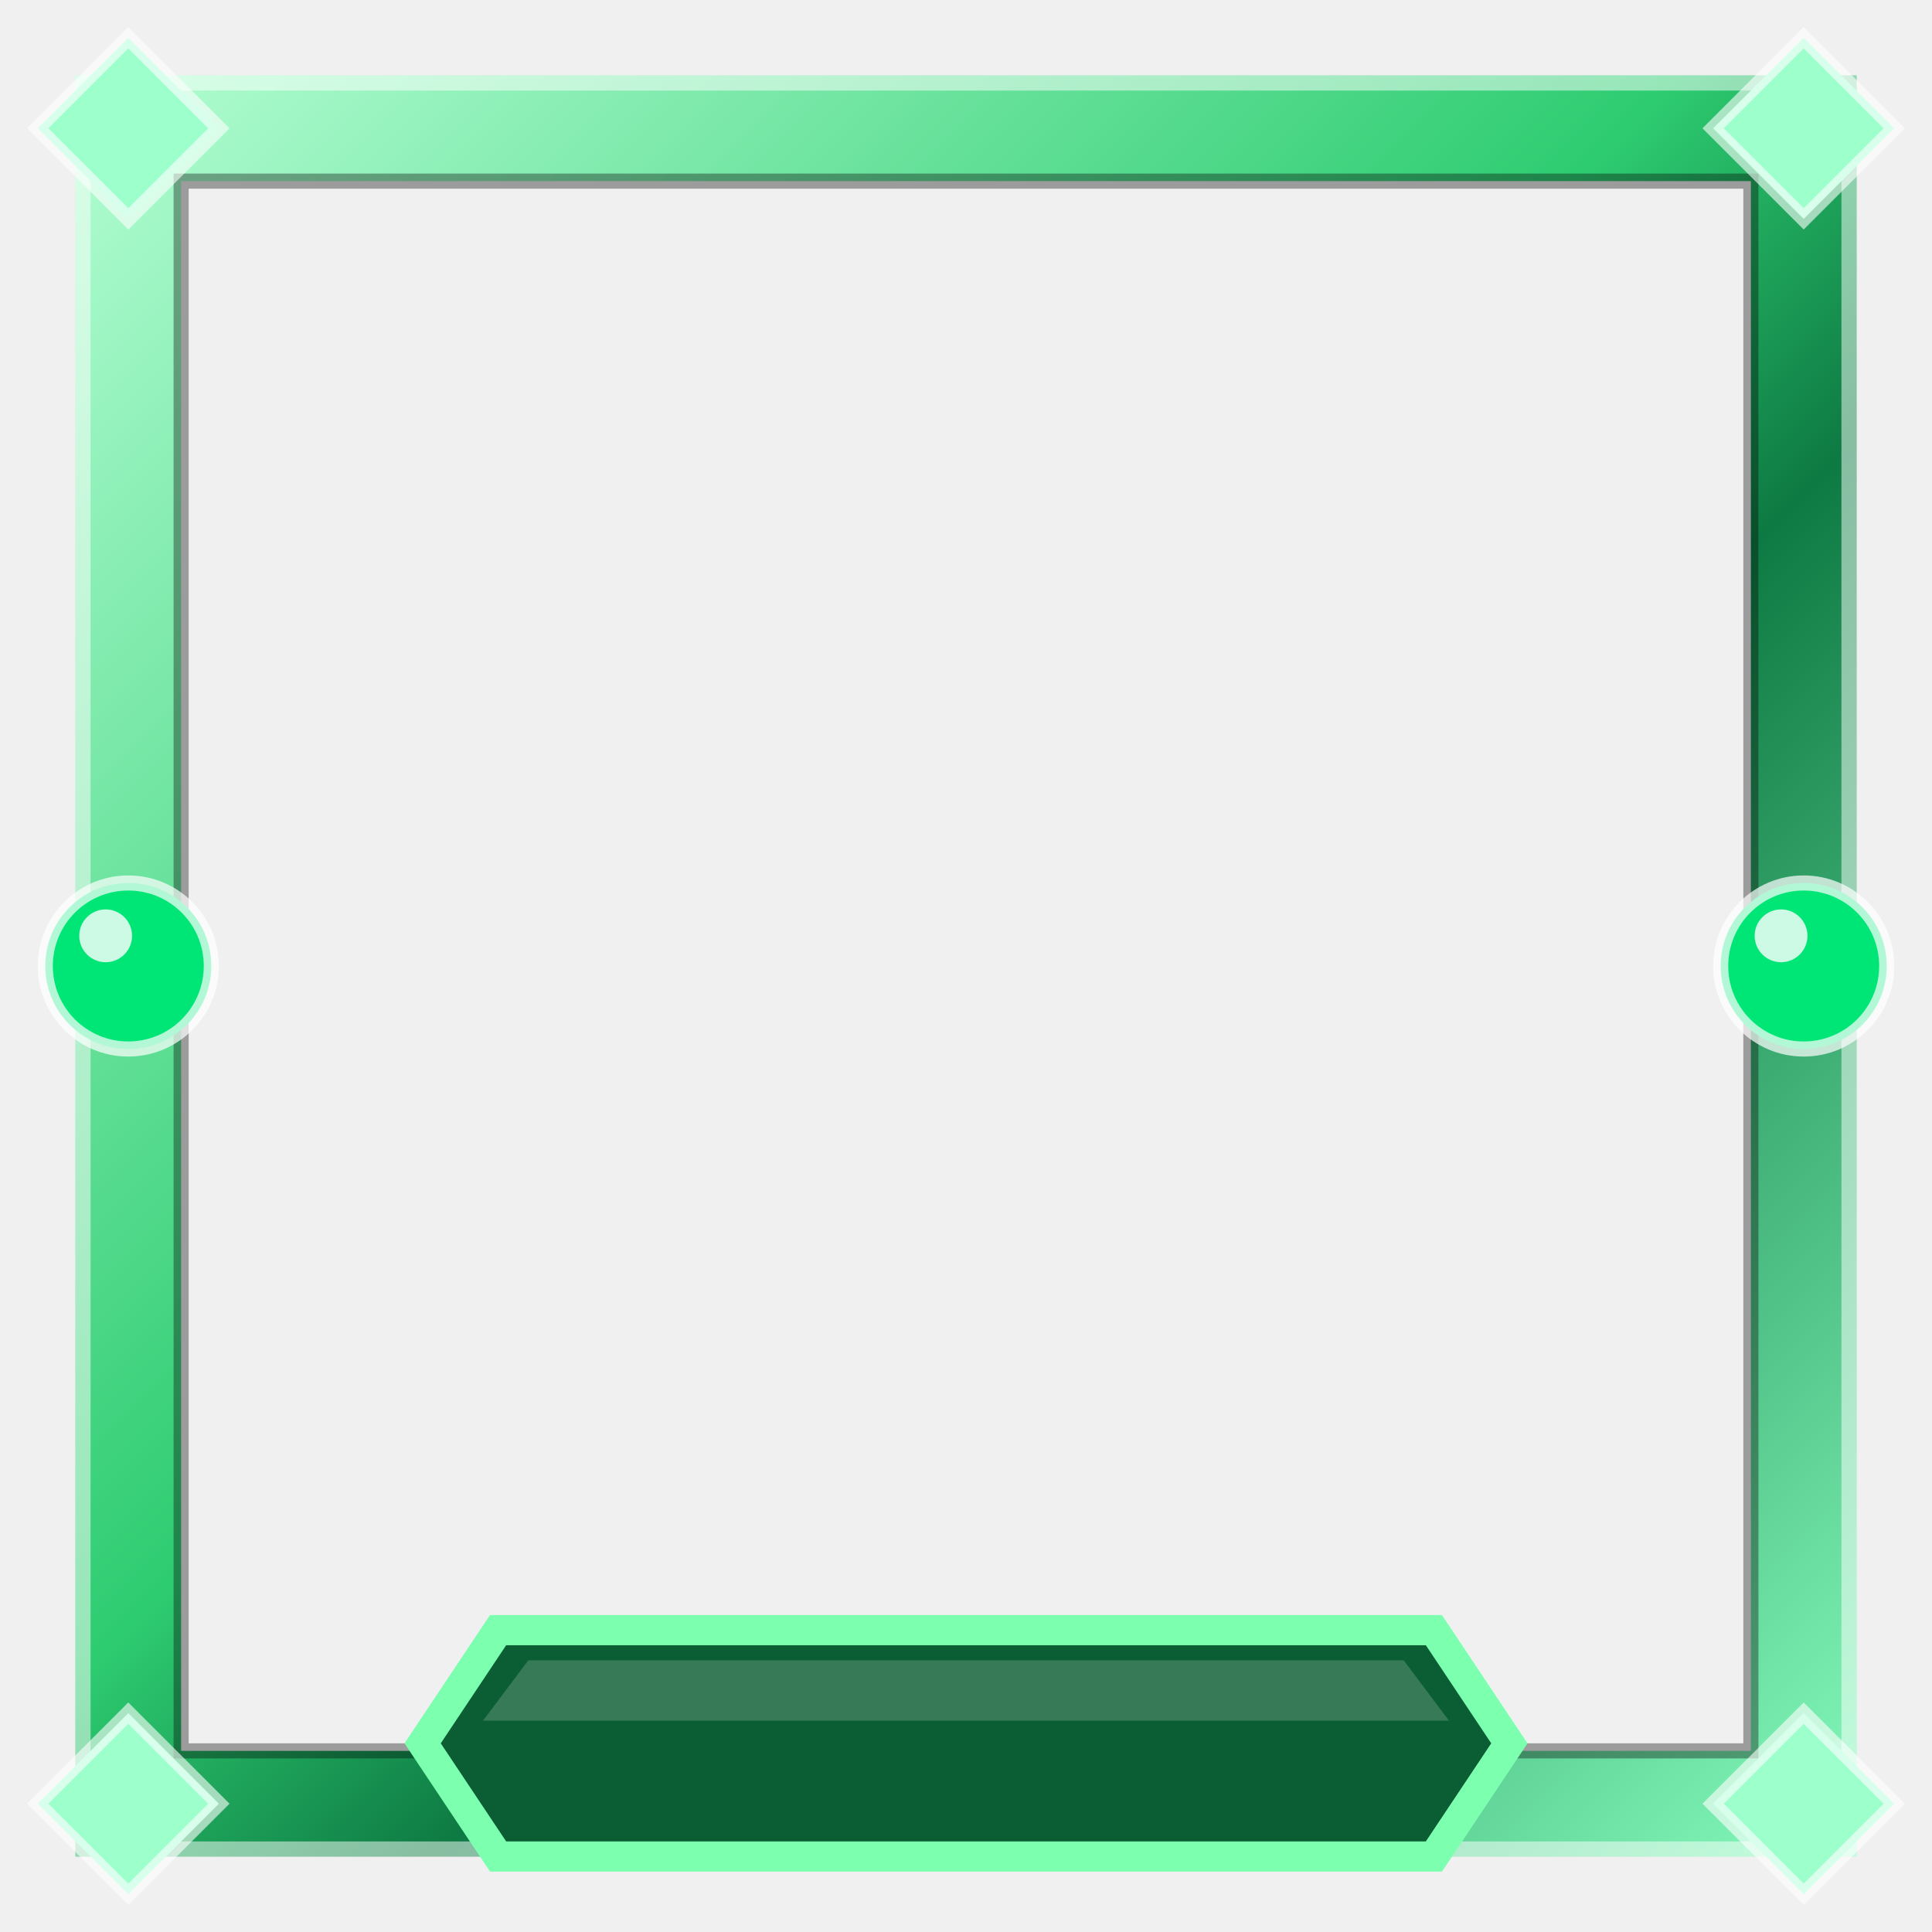
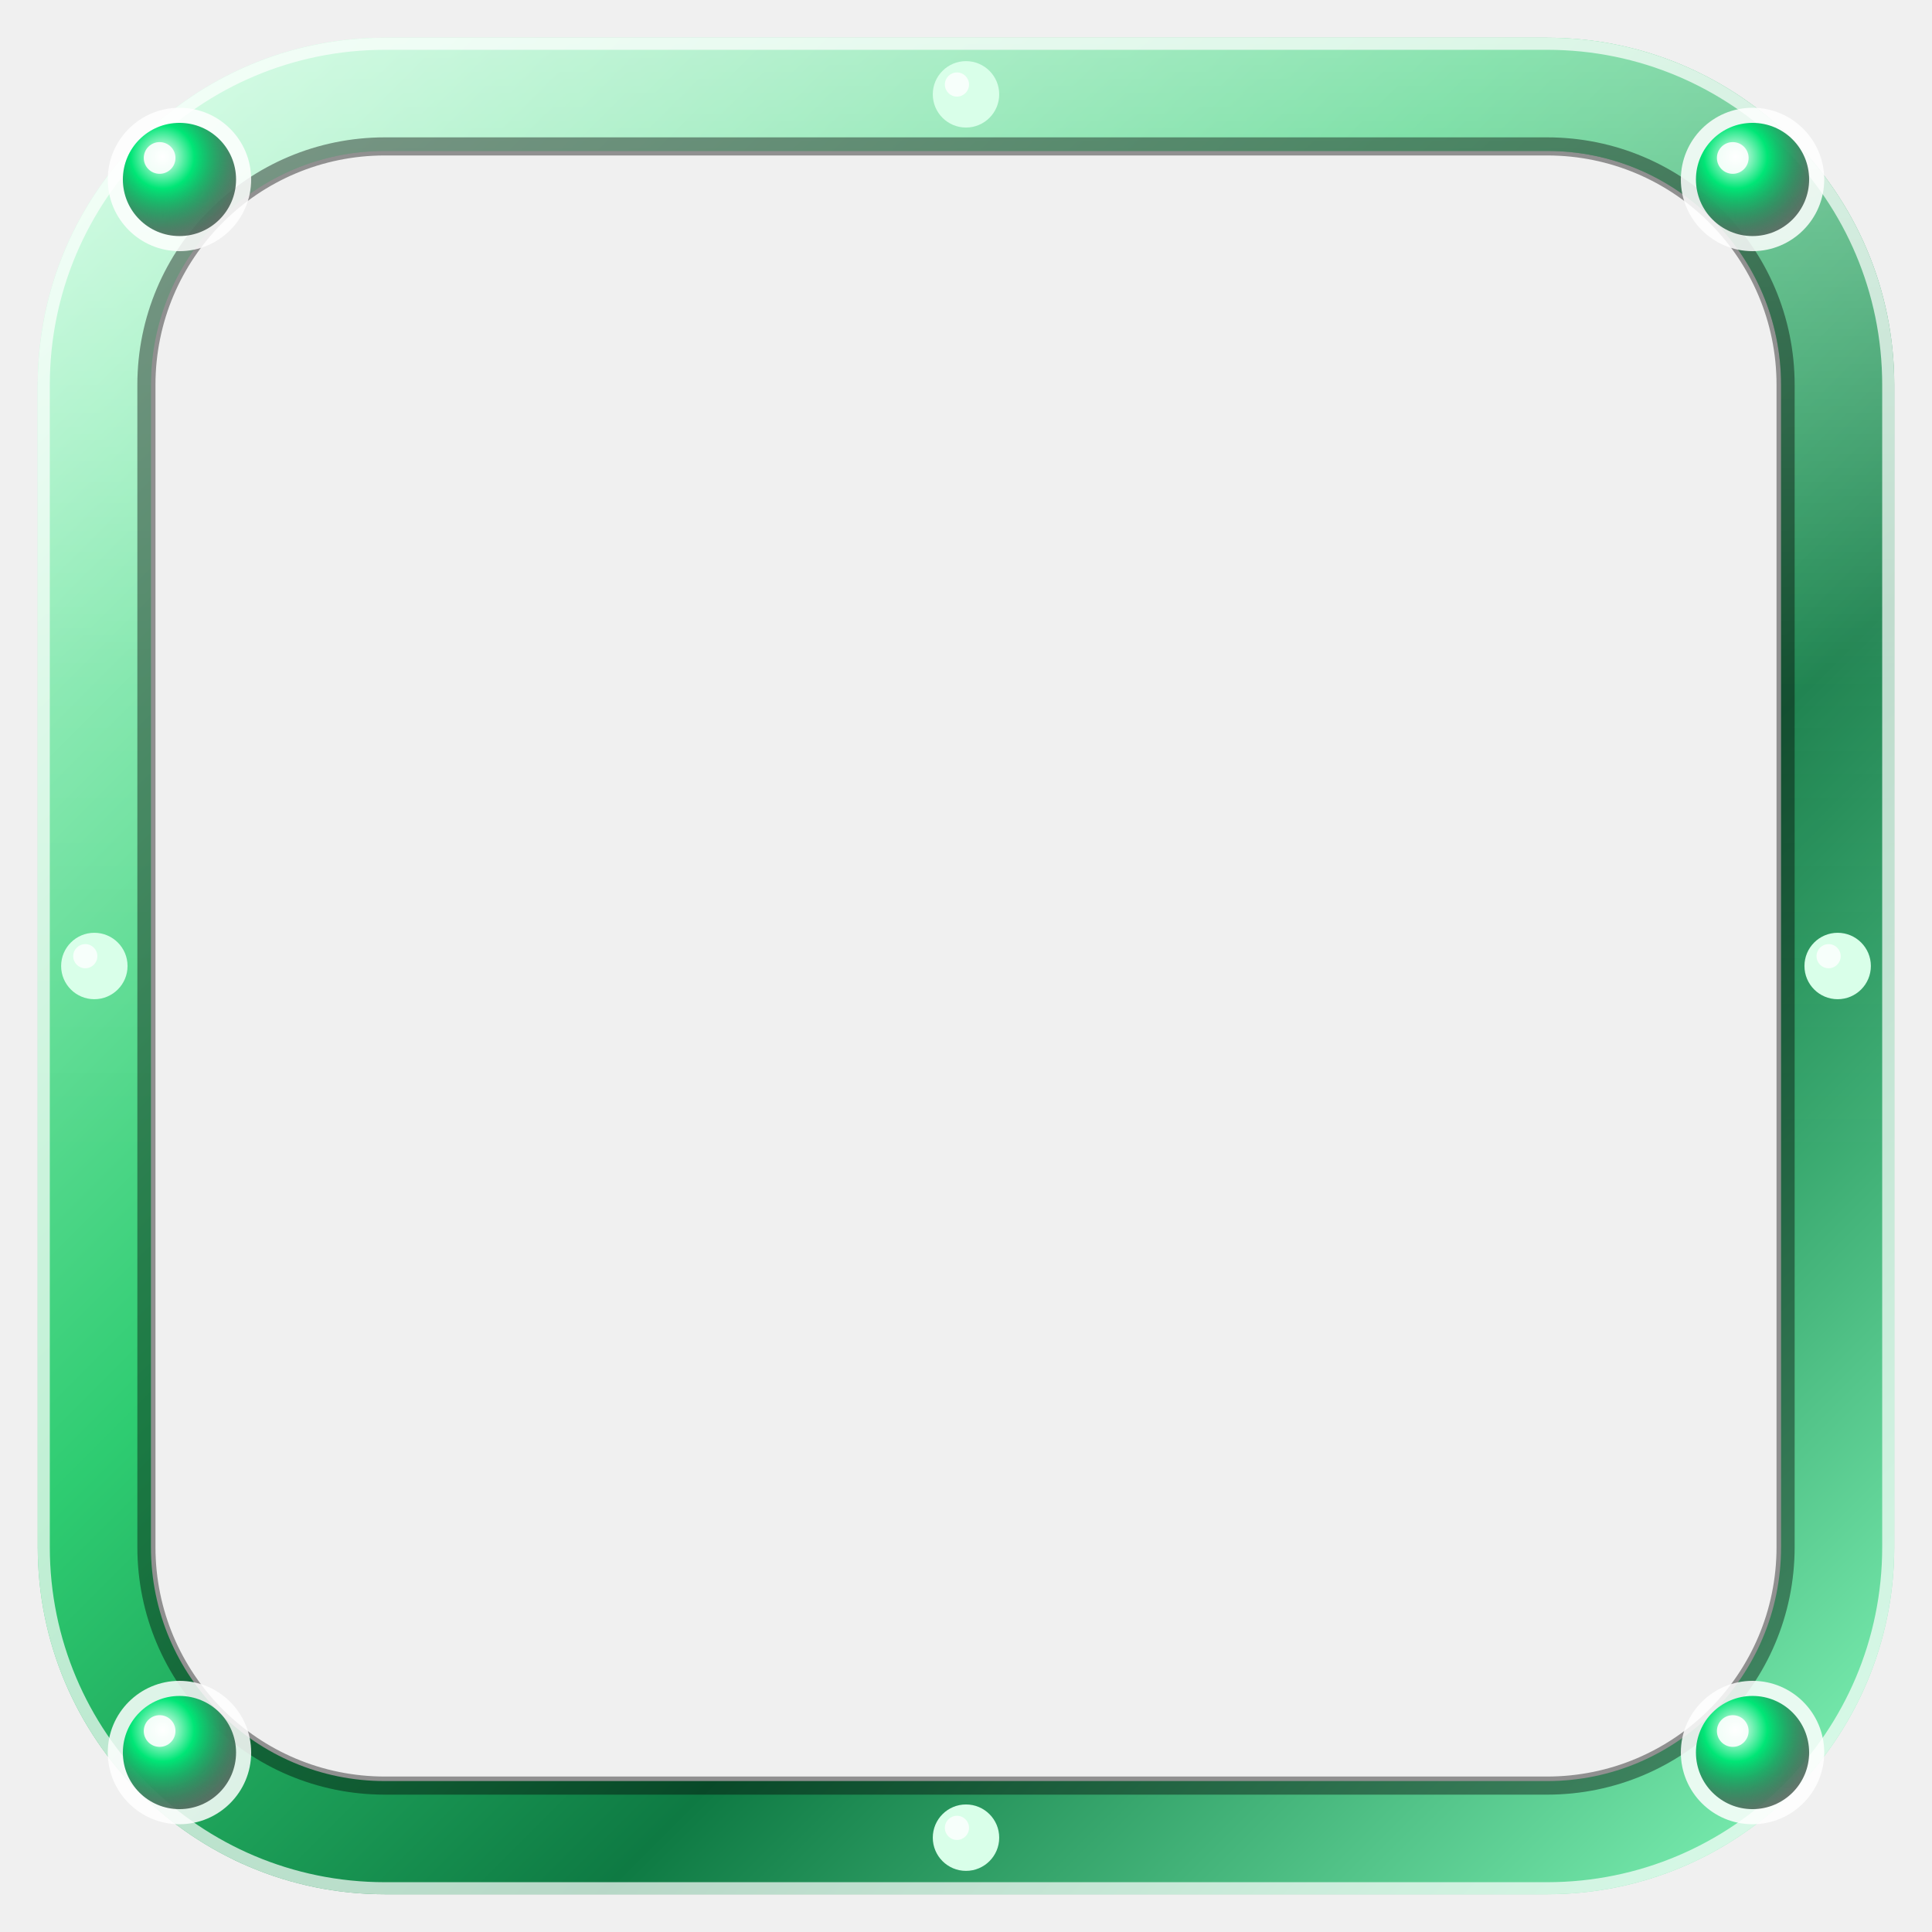
<svg xmlns="http://www.w3.org/2000/svg" width="320" height="320" viewBox="0 0 256 256">
  <defs>
    <linearGradient id="metal" x1="0" y1="0" x2="1" y2="1">
-       <stop offset="0" stop-color="#b8ffd6" />
-       <stop offset="0.45" stop-color="#2ecc71" />
-       <stop offset="0.6" stop-color="#0e7a43" />
+       <stop offset="0" stop-color="#c9ffe0" />
+       <stop offset="0.4" stop-color="#2ecc71" />
+       <stop offset="0.65" stop-color="#0e7a43" />
      <stop offset="1" stop-color="#8affc1" />
    </linearGradient>
+     <linearGradient id="shine" x1="0" y1="0" x2="0" y2="1">
+       <stop offset="0" stop-color="#ffffff" stop-opacity="0.45" />
+       <stop offset="0.35" stop-color="#ffffff" stop-opacity="0.08" />
+       <stop offset="0.6" stop-color="#ffffff" stop-opacity="0" />
+     </linearGradient>
+     <radialGradient id="gem_corner" cx="0.35" cy="0.3" r="0.8">
+       <stop offset="0" stop-color="#ffffff" />
+       <stop offset="0.35" stop-color="#00e676" />
+       <stop offset="1" stop-color="#000000" stop-opacity="0.55" />
+     </radialGradient>
  </defs>
-   <path fill-rule="evenodd" fill="url(#metal)" d="M10 10 H246 V246 H10 Z M24 24 V232 H232 V24 Z" />
-   <path fill="none" stroke="#000" stroke-opacity="0.35" stroke-width="2" d="M24 24 V232 H232 V24 Z" />
-   <path fill="none" stroke="#fff" stroke-opacity="0.5" stroke-width="2" d="M11 11 H245 V245 H11 Z" />
-   <path d="M5 17 l12 -12 l12 12 l-12 12 Z" fill="#9dffcc" stroke="#fff" stroke-opacity="0.6" stroke-width="2" />
-   <path d="M227 17 l12 -12 l12 12 l-12 12 Z" fill="#9dffcc" stroke="#fff" stroke-opacity="0.6" stroke-width="2" />
-   <path d="M5 239 l12 -12 l12 12 l-12 12 Z" fill="#9dffcc" stroke="#fff" stroke-opacity="0.6" stroke-width="2" />
-   <path d="M227 239 l12 -12 l12 12 l-12 12 Z" fill="#9dffcc" stroke="#fff" stroke-opacity="0.6" stroke-width="2" />
-   <circle cx="17" cy="128" r="11" fill="#00e676" stroke="#fff" stroke-opacity="0.7" stroke-width="2" />
-   <circle cx="239" cy="128" r="11" fill="#00e676" stroke="#fff" stroke-opacity="0.7" stroke-width="2" />
-   <circle cx="14" cy="124" r="3.5" fill="#fff" opacity="0.8" />
-   <circle cx="236" cy="124" r="3.5" fill="#fff" opacity="0.8" />
-   <path d="M66 216 H190 L200 231 L190 246 H66 L56 231 Z" fill="#0b5d33" stroke="#7dffb0" stroke-width="4" />
-   <path d="M70 220 H186 L192 228 H64 Z" fill="#fff" opacity="0.18" />
+   <path d="M51.00 5.00 H205.00 A46.00 46.00 0 0 1 251.00 51.00 V205.00 A46.00 46.00 0 0 1 205.00 251.00 H51.00 A46.00 46.00 0 0 1 5.00 205.00 V51.00 A46.00 46.00 0 0 1 51.00 5.00 Z M51.00 20.00 H205.00 A31.00 31.00 0 0 1 236.00 51.00 V205.00 A31.00 31.00 0 0 1 205.00 236.00 H51.00 A31.00 31.00 0 0 1 20.00 205.00 V51.00 A31.00 31.00 0 0 1 51.00 20.00 Z" fill="url(#metal)" fill-rule="evenodd" />
+   <path d="M51.00 5.00 H205.00 A46.00 46.00 0 0 1 251.00 51.00 V205.00 A46.00 46.00 0 0 1 205.00 251.00 H51.00 A46.00 46.00 0 0 1 5.00 205.00 V51.00 A46.00 46.00 0 0 1 51.00 5.00 Z M51.00 20.00 H205.00 A31.00 31.00 0 0 1 236.00 51.00 V205.00 A31.00 31.00 0 0 1 205.00 236.00 H51.00 A31.00 31.00 0 0 1 20.00 205.00 V51.00 A31.00 31.00 0 0 1 51.00 20.00 Z" fill="url(#shine)" fill-rule="evenodd" />
+   <path d="M51.00 5.80 H205.00 A45.20 45.20 0 0 1 250.20 51.00 V205.00 A45.20 45.20 0 0 1 205.00 250.20 H51.00 A45.20 45.20 0 0 1 5.80 205.00 V51.00 A45.20 45.20 0 0 1 51.00 5.80 Z" fill="none" stroke="#ffffff" stroke-width="1.6" opacity="0.7" />
+   <path d="M51.00 19.40 H205.00 A31.60 31.60 0 0 1 236.60 51.00 V205.00 A31.60 31.60 0 0 1 205.00 236.60 H51.00 A31.60 31.60 0 0 1 19.40 205.00 V51.00 A31.60 31.60 0 0 1 51.00 19.40 Z" fill="none" stroke="#000000" stroke-width="2.4" opacity="0.4" />
+   <circle cx="12.50" cy="128.00" r="4.4" fill="#d9ffe9" />
+   <circle cx="11.30" cy="126.70" r="1.6" fill="#fff" opacity="0.8" />
+   <circle cx="243.50" cy="128.00" r="4.4" fill="#d9ffe9" />
+   <circle cx="242.30" cy="126.70" r="1.6" fill="#fff" opacity="0.8" />
+   <circle cx="128.00" cy="12.50" r="4.4" fill="#d9ffe9" />
+   <circle cx="126.80" cy="11.20" r="1.6" fill="#fff" opacity="0.8" />
+   <circle cx="128.00" cy="243.50" r="4.4" fill="#d9ffe9" />
+   <circle cx="126.80" cy="242.20" r="1.6" fill="#fff" opacity="0.8" />
+   <circle cx="23.78" cy="23.78" r="9.50" fill="#ffffff" opacity="0.85" />
+   <circle cx="23.78" cy="23.78" r="7.50" fill="url(#gem_corner)" />
+   <circle cx="21.15" cy="20.93" r="2.10" fill="#fff" opacity="0.9" />
+   <circle cx="232.22" cy="23.78" r="9.50" fill="#ffffff" opacity="0.85" />
+   <circle cx="232.22" cy="23.78" r="7.50" fill="url(#gem_corner)" />
+   <circle cx="229.60" cy="20.93" r="2.10" fill="#fff" opacity="0.9" />
+   <circle cx="23.78" cy="232.22" r="9.50" fill="#ffffff" opacity="0.85" />
+   <circle cx="23.78" cy="232.22" r="7.50" fill="url(#gem_corner)" />
+   <circle cx="21.15" cy="229.37" r="2.10" fill="#fff" opacity="0.9" />
+   <circle cx="232.22" cy="232.22" r="9.50" fill="#ffffff" opacity="0.85" />
+   <circle cx="232.22" cy="232.22" r="7.50" fill="url(#gem_corner)" />
+   <circle cx="229.60" cy="229.37" r="2.10" fill="#fff" opacity="0.9" />
</svg>
